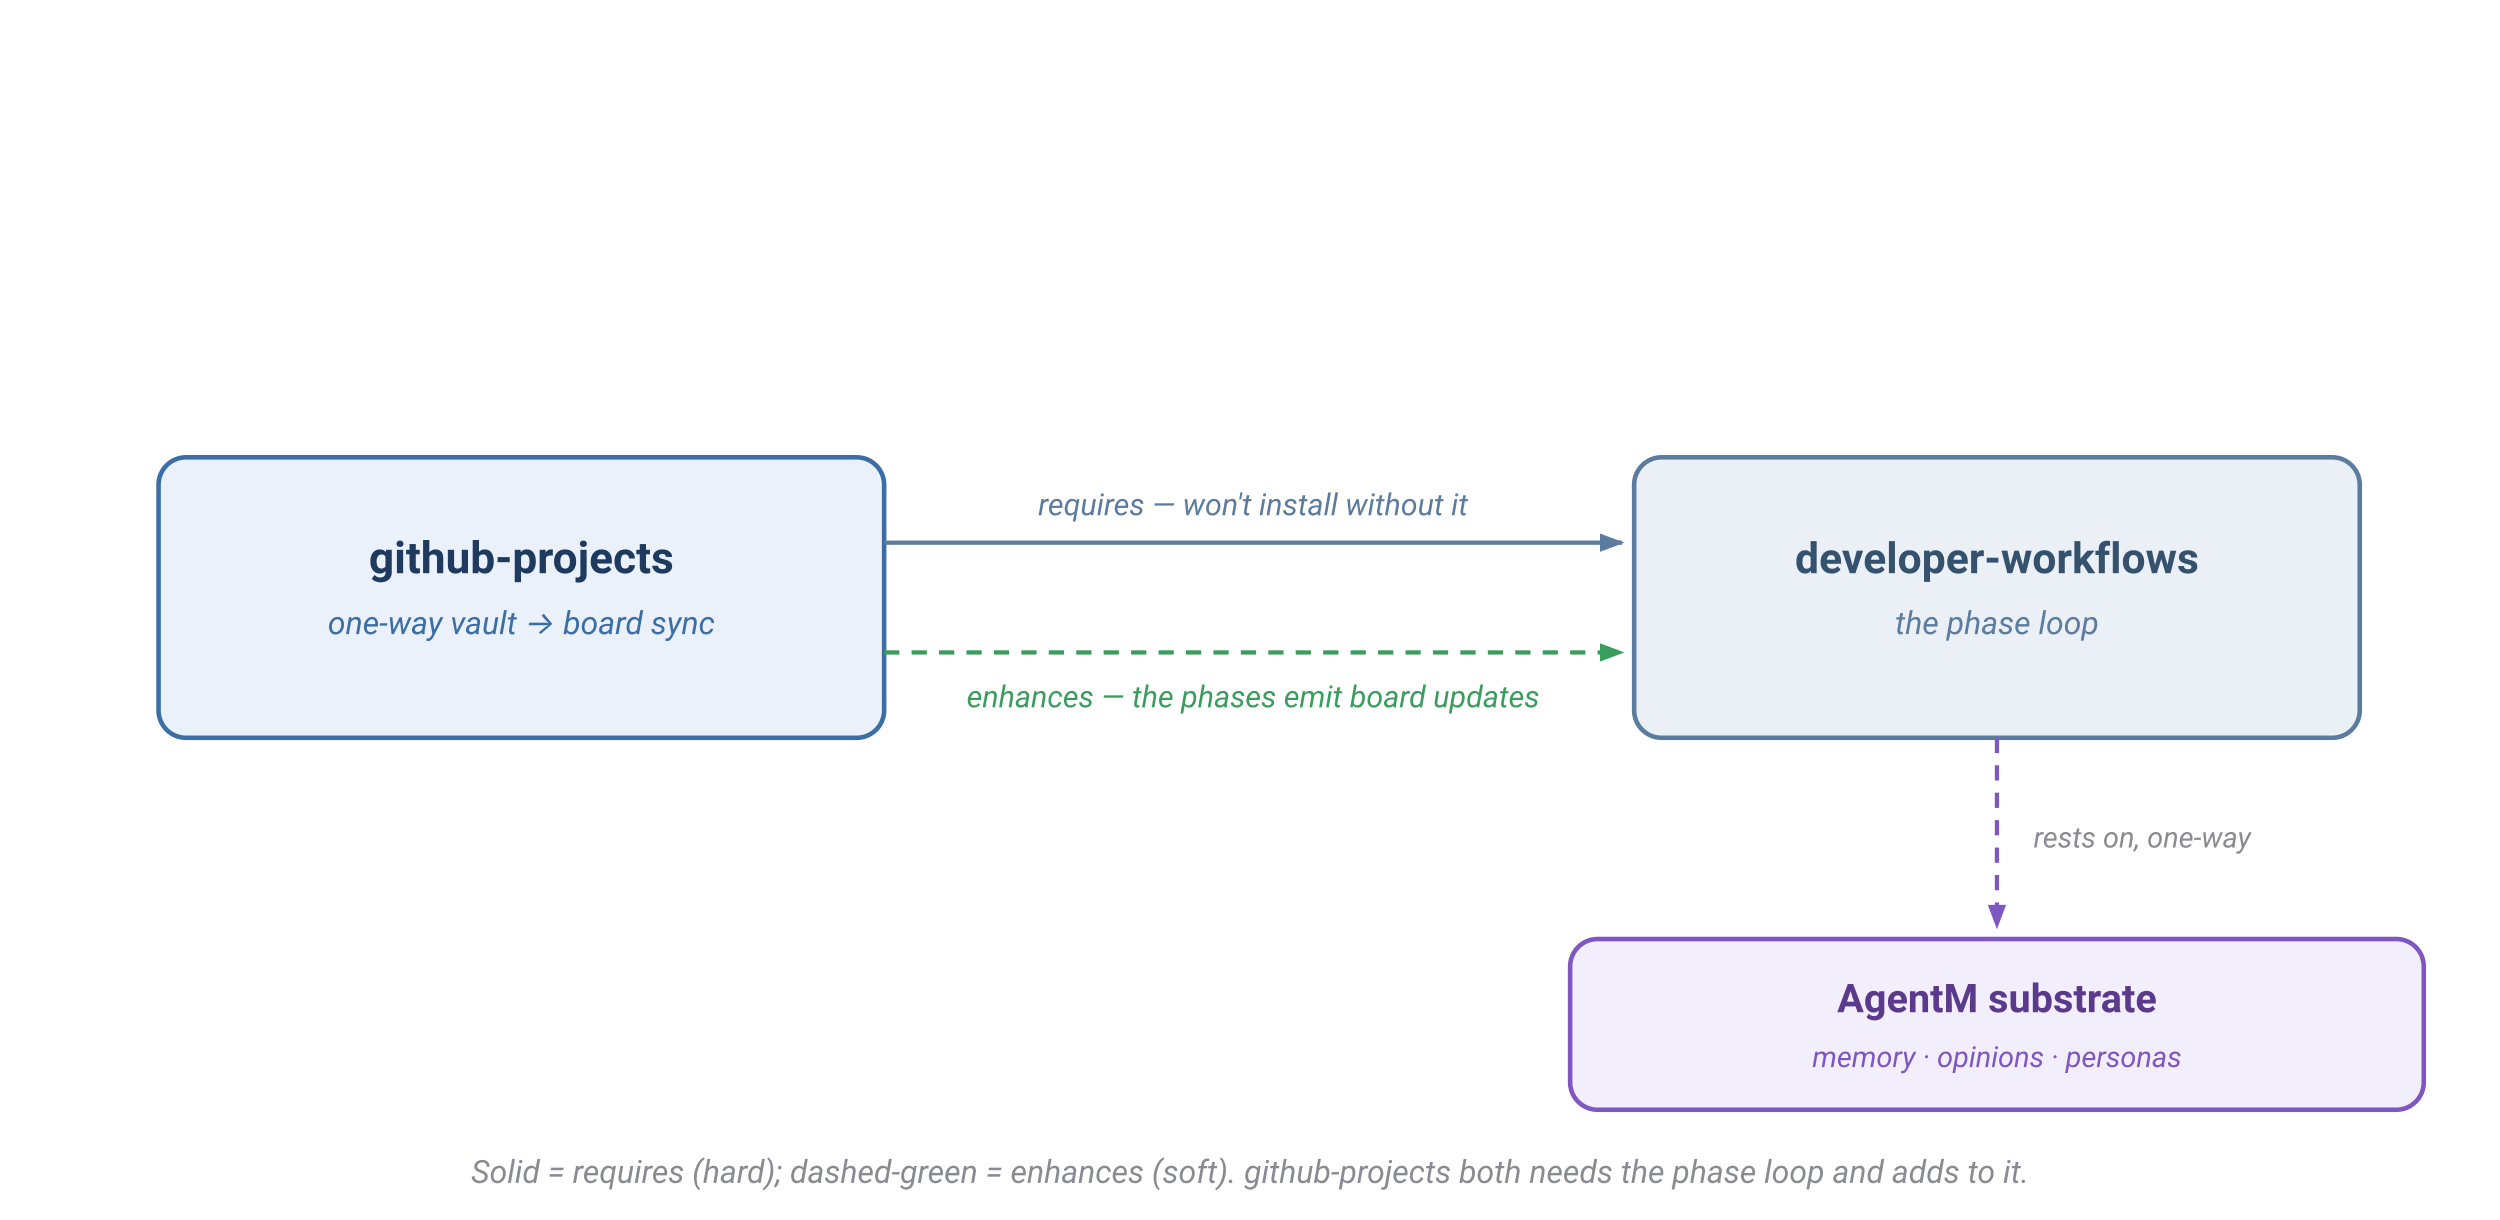
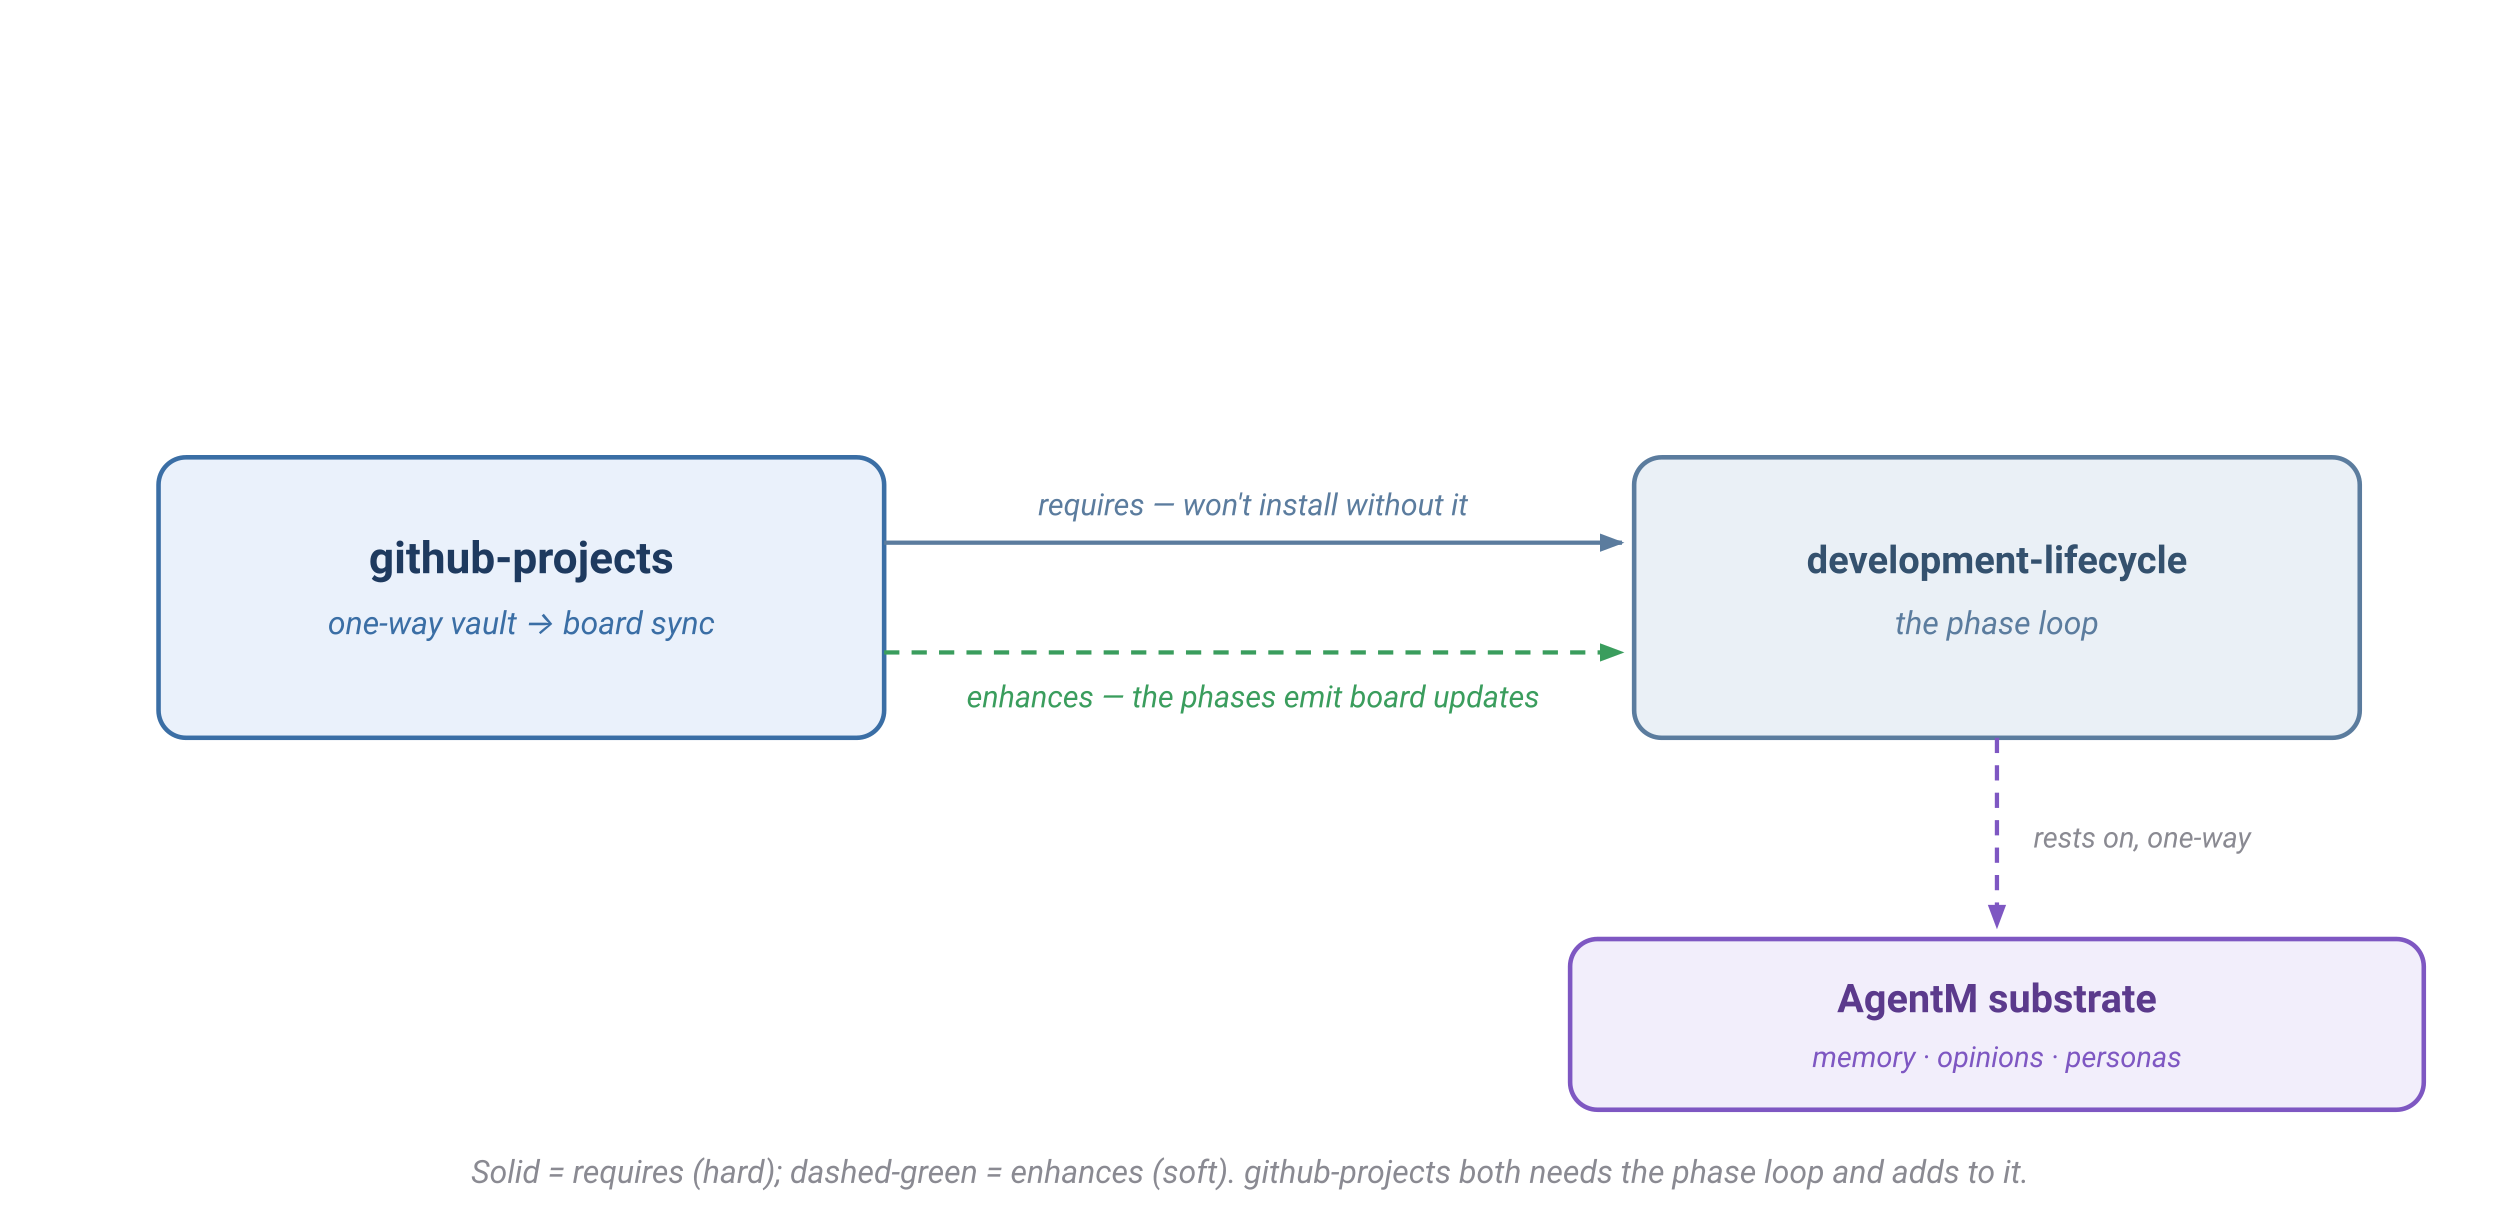
<svg xmlns="http://www.w3.org/2000/svg" viewBox="0 0 820 400" width="1066" height="520" font-family="-apple-system, BlinkMacSystemFont, 'Segoe UI', Roboto, sans-serif">
  <defs>
    <marker id="req" markerWidth="10" markerHeight="10" refX="7.2" refY="3" orient="auto" markerUnits="userSpaceOnUse">
      <path d="M0,0 L8,3 L0,6 Z" fill="#5B7C9E" />
    </marker>
    <marker id="enh" markerWidth="10" markerHeight="10" refX="7.2" refY="3" orient="auto" markerUnits="userSpaceOnUse">
      <path d="M0,0 L8,3 L0,6 Z" fill="#3A9D5D" />
    </marker>
    <marker id="sub" markerWidth="10" markerHeight="10" refX="7.2" refY="3" orient="auto" markerUnits="userSpaceOnUse">
      <path d="M0,0 L8,3 L0,6 Z" fill="#7E57C2" />
    </marker>
  </defs>
  <rect x="52" y="150" width="238" height="92" rx="9" fill="#EAF1FB" stroke="#3A6EA5" stroke-width="1.5" />
  <text x="171" y="188" text-anchor="middle" font-size="14.5" font-weight="700" fill="#1e3a5f">github-projects</text>
  <text x="171" y="208" text-anchor="middle" font-size="10.5" font-style="italic" fill="#3A6EA5">one-way vault → board sync</text>
  <rect x="536" y="150" width="238" height="92" rx="9" fill="#EAF0F6" stroke="#5B7C9E" stroke-width="1.5" />
-   <text x="655" y="188" text-anchor="middle" font-size="14" font-weight="700" fill="#34516e">developer-workflows</text>
+   <text x="655" y="188" text-anchor="middle" font-size="12.5" font-weight="700" fill="#34516e">development-lifecycle</text>
  <text x="655" y="208" text-anchor="middle" font-size="10.5" font-style="italic" fill="#5B7C9E">the phase loop</text>
  <path d="M290,178 L532,178" fill="none" stroke="#5B7C9E" stroke-width="1.4" marker-end="url(#req)" />
  <text x="411" y="169" text-anchor="middle" font-size="10" font-style="italic" fill="#5B7C9E">requires — won't install without it</text>
  <path d="M290,214 L532,214" fill="none" stroke="#3A9D5D" stroke-width="1.4" stroke-dasharray="5 4" marker-end="url(#enh)" />
  <text x="411" y="232" text-anchor="middle" font-size="10" font-style="italic" fill="#3A9D5D">enhances — the phases emit board updates</text>
  <rect x="515" y="308" width="280" height="56" rx="9" fill="#F2EEFB" stroke="#7E57C2" stroke-width="1.5" />
  <text x="655" y="332" text-anchor="middle" font-size="13" font-weight="700" fill="#5b3a8c">AgentM substrate</text>
  <text x="655" y="350" text-anchor="middle" font-size="9.5" font-style="italic" fill="#7E57C2">memory · opinions · personas</text>
  <path d="M655,242 L655,304" fill="none" stroke="#7E57C2" stroke-width="1.4" stroke-dasharray="5 4" marker-end="url(#sub)" />
  <text x="667" y="278" text-anchor="start" font-size="9.5" font-style="italic" fill="#8a8a92">rests on, one-way</text>
  <text x="410" y="388" text-anchor="middle" font-size="10.5" font-style="italic" fill="#8a8a92">Solid = requires (hard); dashed-green = enhances (soft). github-projects both needs the phase loop and adds to it.</text>
</svg>
